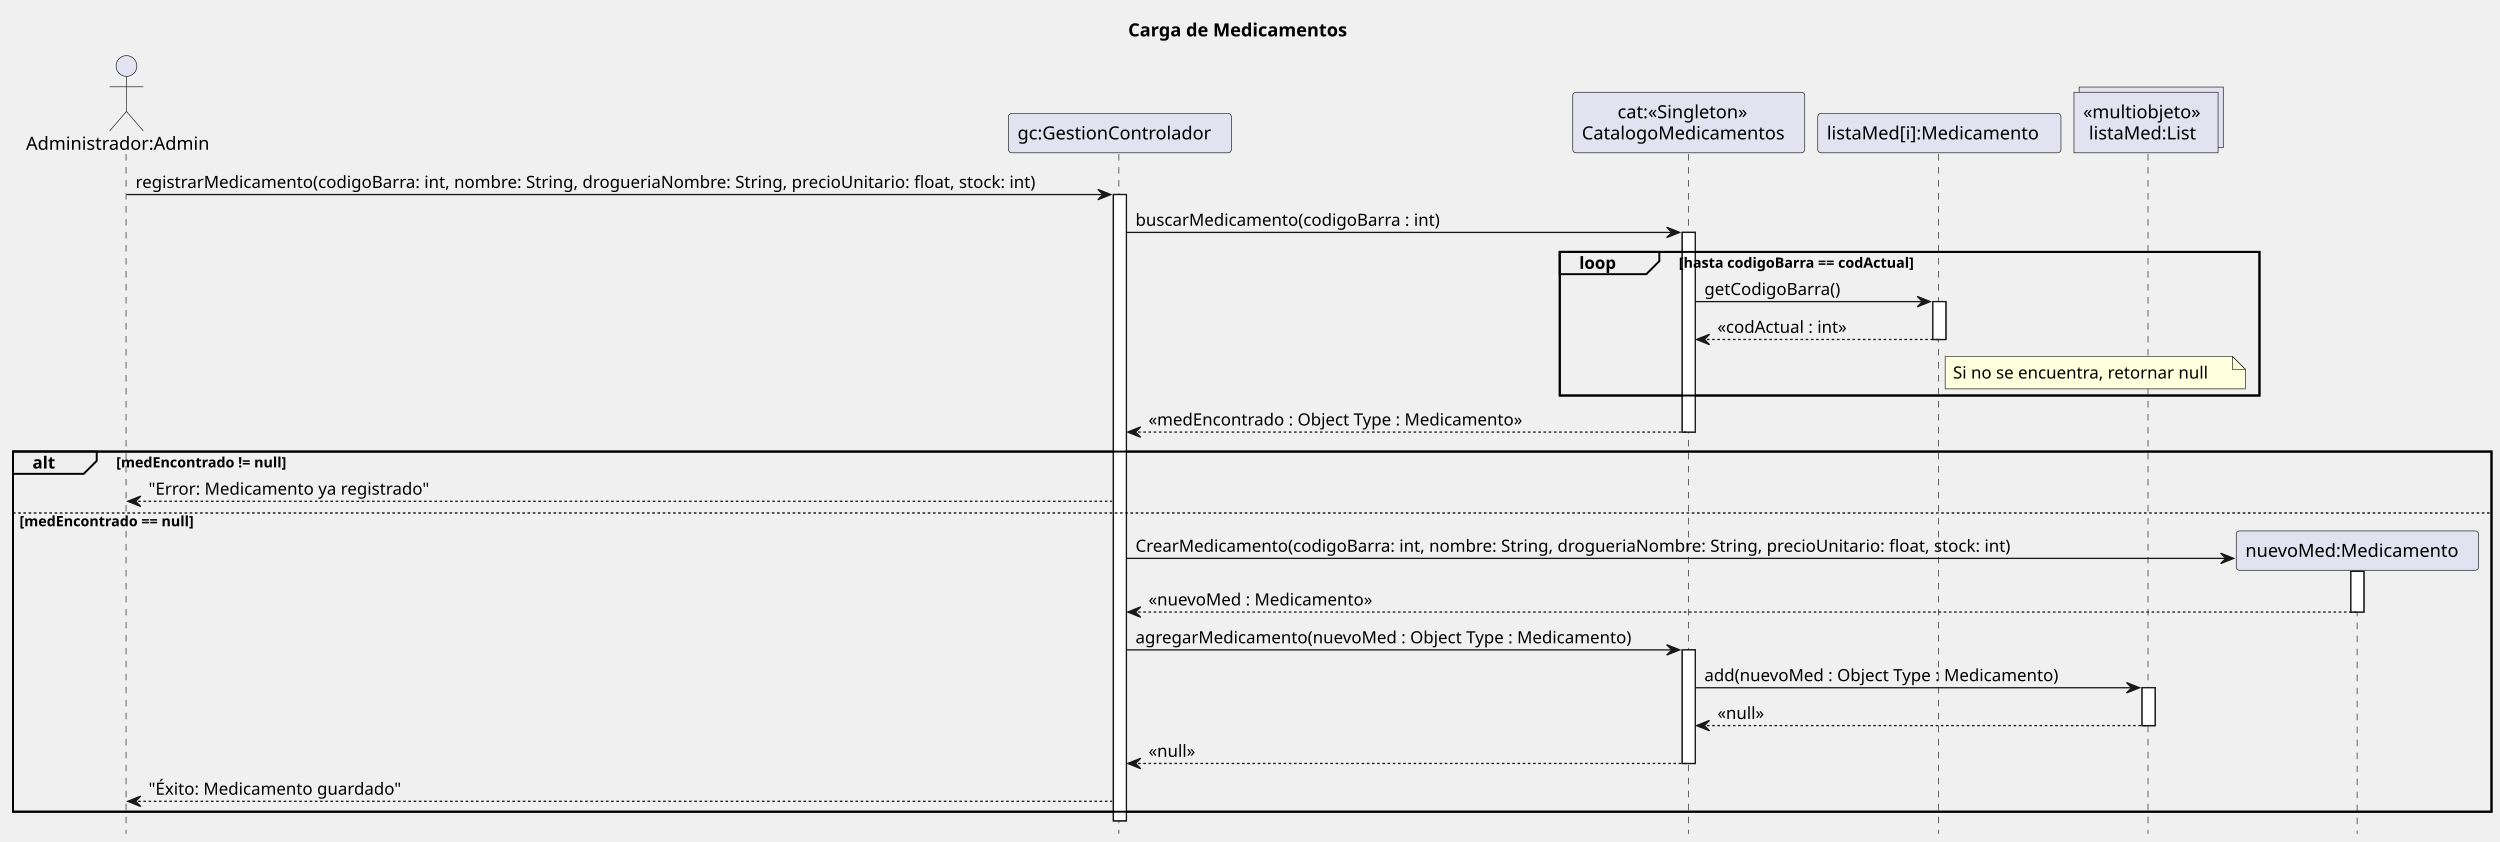
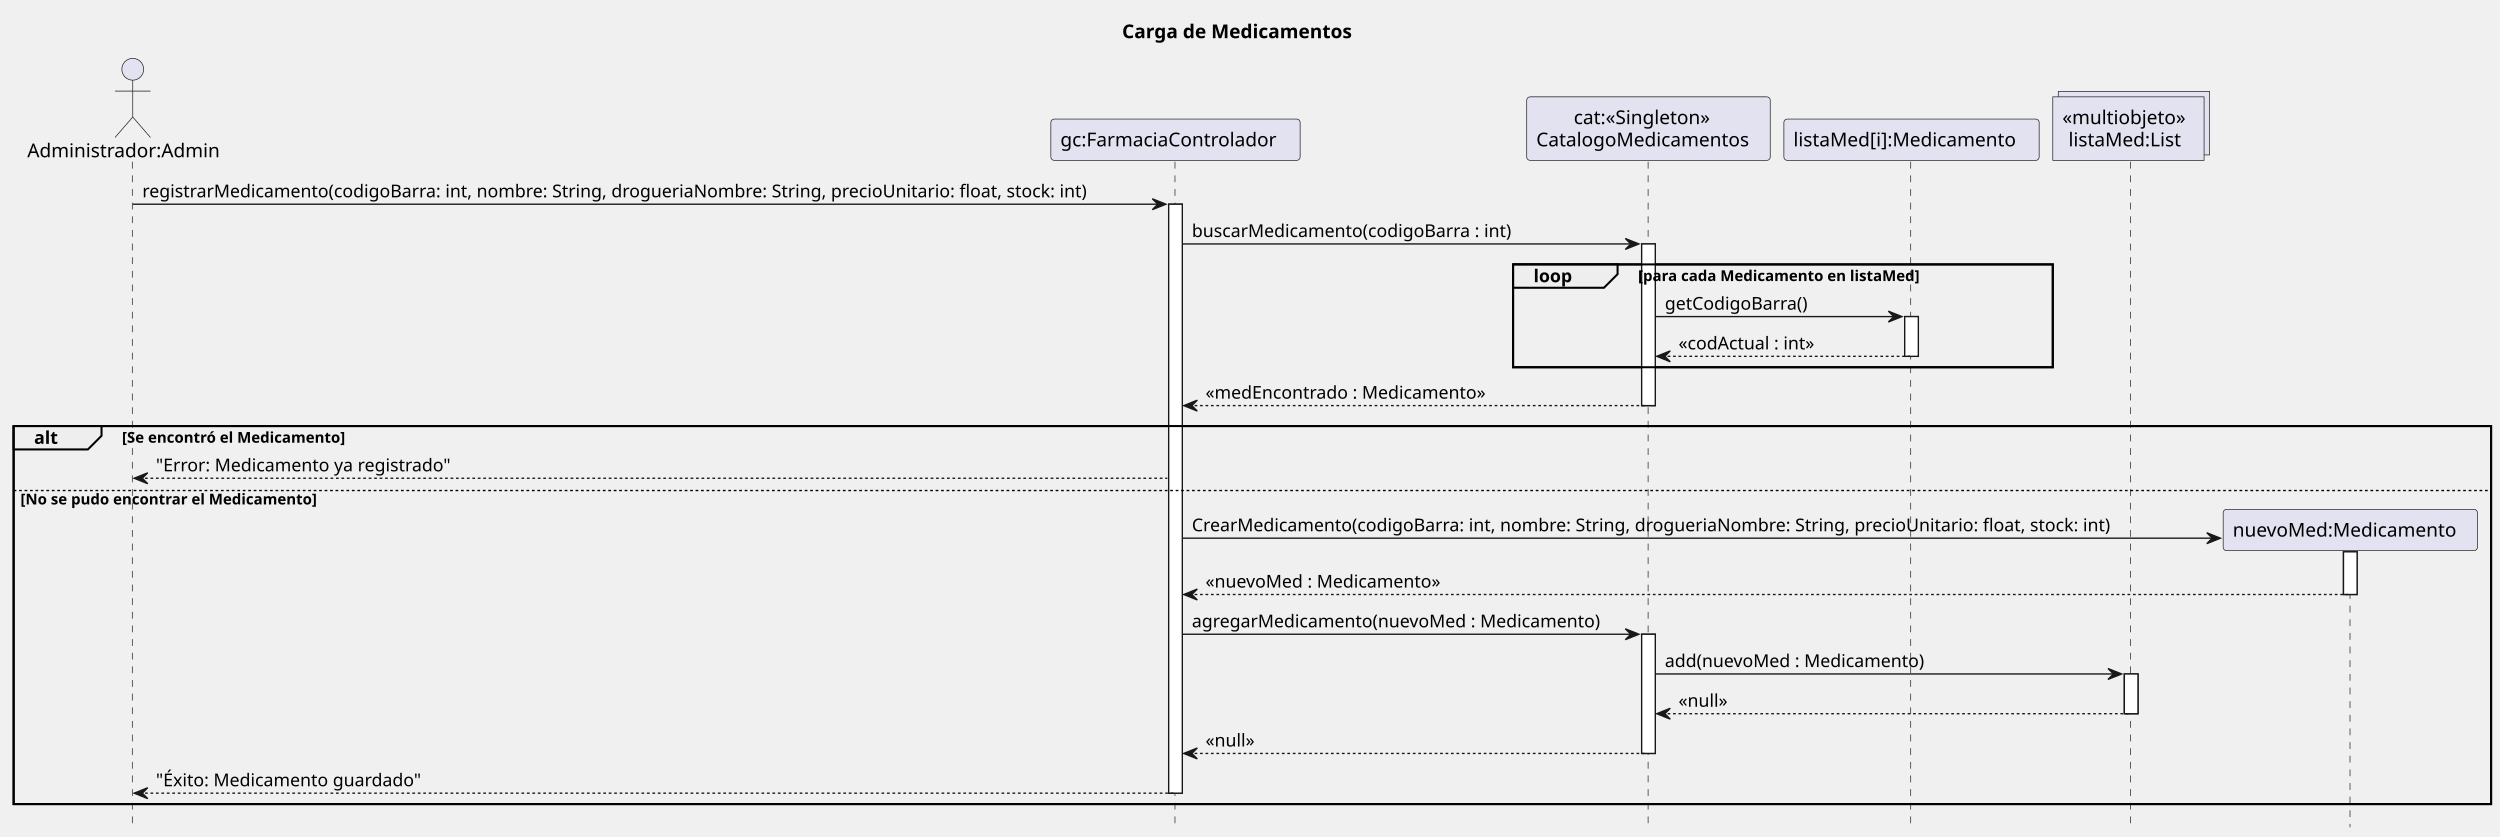
- <svg xmlns="http://www.w3.org/2000/svg" contentStyleType="text/css" data-diagram-type="SEQUENCE" height="648px" preserveAspectRatio="none" style="width:1924px;height:648px;background:#FFFFFF;" version="1.1" viewBox="0 0 1924 648" width="1924px" zoomAndPan="magnify">
+ <svg xmlns="http://www.w3.org/2000/svg" contentStyleType="text/css" data-diagram-type="SEQUENCE" height="613px" preserveAspectRatio="none" style="width:1833px;height:613px;background:#FFFFFF;" version="1.1" viewBox="0 0 1833 613" width="1833px" zoomAndPan="magnify">
  <defs />
  <g>
-     <text fill="#000000" font-family="sans-serif" font-size="14" font-weight="bold" lengthAdjust="spacing" textLength="190.046" x="868.207" y="27.995">Carga de Medicamentos</text>
+     <text fill="#000000" font-family="sans-serif" font-size="14" font-weight="bold" lengthAdjust="spacing" textLength="190.046" x="822.707" y="27.995">Carga de Medicamentos</text>
    <g>
-       <rect fill="#FFFFFF" height="481.961" style="stroke:#181818;stroke-width:1;" width="10" x="856.874" y="149.727" />
+       <rect fill="#FFFFFF" height="431.828" style="stroke:#181818;stroke-width:1;" width="10" x="856.874" y="149.727" />
    </g>
    <g>
-       <rect fill="#FFFFFF" height="153.664" style="stroke:#181818;stroke-width:1;" width="10" x="1294.663" y="178.859" />
+       <rect fill="#FFFFFF" height="118.531" style="stroke:#181818;stroke-width:1;" width="10" x="1203.663" y="178.859" />
    </g>
    <g>
-       <rect fill="#FFFFFF" height="87.398" style="stroke:#181818;stroke-width:1;" width="10" x="1294.663" y="500.156" />
+       <rect fill="#FFFFFF" height="87.398" style="stroke:#181818;stroke-width:1;" width="10" x="1203.663" y="465.023" />
    </g>
    <g>
-       <rect fill="#FFFFFF" height="29.133" style="stroke:#181818;stroke-width:1;" width="10" x="1487.524" y="232.125" />
+       <rect fill="#FFFFFF" height="29.133" style="stroke:#181818;stroke-width:1;" width="10" x="1396.524" y="232.125" />
    </g>
    <g>
-       <rect fill="#FFFFFF" height="29.133" style="stroke:#181818;stroke-width:1;" width="10" x="1648.571" y="529.289" />
+       <rect fill="#FFFFFF" height="29.133" style="stroke:#181818;stroke-width:1;" width="10" x="1557.571" y="494.156" />
    </g>
    <g>
-       <rect fill="#FFFFFF" height="31.297" style="stroke:#181818;stroke-width:1;" width="10" x="1809.246" y="439.727" />
+       <rect fill="#FFFFFF" height="31.297" style="stroke:#181818;stroke-width:1;" width="10" x="1718.246" y="404.594" />
    </g>
-     <rect fill="none" height="110.531" style="stroke:#000000;stroke-width:1.5;" width="538.493" x="1200.389" y="193.859" />
-     <rect fill="none" height="277.164" style="stroke:#000000;stroke-width:1.5;" width="1907.461" x="10" y="347.523" />
+     <rect fill="none" height="75.398" style="stroke:#000000;stroke-width:1.5;" width="395.723" x="1109.389" y="193.859" />
+     <rect fill="none" height="277.164" style="stroke:#000000;stroke-width:1.5;" width="1816.461" x="10" y="312.391" />
    <g class="participant-lifeline" data-entity-uid="part1" data-qualified-name="admin" id="part1-lifeline">
      <g>
-         <rect fill="#000000" fill-opacity="0" height="523.094" width="8" x="93.331" y="118.594" />
-         <line style="stroke:#181818;stroke-width:0.5;stroke-dasharray:5,5;" x1="97" x2="97" y1="118.594" y2="641.688" />
+         <rect fill="#000000" fill-opacity="0" height="487.961" width="8" x="93.331" y="118.594" />
+         <line style="stroke:#181818;stroke-width:0.5;stroke-dasharray:5,5;" x1="97" x2="97" y1="118.594" y2="606.555" />
      </g>
    </g>
    <g class="participant-lifeline" data-entity-uid="part2" data-qualified-name="ctrl" id="part2-lifeline">
      <g>
-         <rect fill="#000000" fill-opacity="0" height="523.094" width="8" x="857.874" y="118.594" />
-         <line style="stroke:#181818;stroke-width:0.5;stroke-dasharray:5,5;" x1="861.086" x2="861.086" y1="118.594" y2="641.688" />
+         <rect fill="#000000" fill-opacity="0" height="487.961" width="8" x="857.874" y="118.594" />
+         <line style="stroke:#181818;stroke-width:0.5;stroke-dasharray:5,5;" x1="861.487" x2="861.487" y1="118.594" y2="606.555" />
      </g>
    </g>
    <g class="participant-lifeline" data-entity-uid="part3" data-qualified-name="cat" id="part3-lifeline">
      <g>
-         <rect fill="#000000" fill-opacity="0" height="523.094" width="8" x="1295.663" y="118.594" />
-         <line style="stroke:#181818;stroke-width:0.5;stroke-dasharray:5,5;" x1="1299.389" x2="1299.389" y1="118.594" y2="641.688" />
+         <rect fill="#000000" fill-opacity="0" height="487.961" width="8" x="1204.663" y="118.594" />
+         <line style="stroke:#181818;stroke-width:0.5;stroke-dasharray:5,5;" x1="1208.389" x2="1208.389" y1="118.594" y2="606.555" />
      </g>
    </g>
    <g class="participant-lifeline" data-entity-uid="part4" data-qualified-name="med_actual" id="part4-lifeline">
      <g>
-         <rect fill="#000000" fill-opacity="0" height="523.094" width="8" x="1488.524" y="118.594" />
-         <line style="stroke:#181818;stroke-width:0.5;stroke-dasharray:5,5;" x1="1491.937" x2="1491.937" y1="118.594" y2="641.688" />
+         <rect fill="#000000" fill-opacity="0" height="487.961" width="8" x="1397.524" y="118.594" />
+         <line style="stroke:#181818;stroke-width:0.5;stroke-dasharray:5,5;" x1="1400.937" x2="1400.937" y1="118.594" y2="606.555" />
      </g>
    </g>
    <g class="participant-lifeline" data-entity-uid="part5" data-qualified-name="lista_med" id="part5-lifeline">
      <g>
-         <rect fill="#000000" fill-opacity="0" height="523.094" width="8" x="1649.571" y="118.594" />
-         <line style="stroke:#181818;stroke-width:0.5;stroke-dasharray:5,5;" x1="1653.111" x2="1653.111" y1="118.594" y2="641.688" />
+         <rect fill="#000000" fill-opacity="0" height="487.961" width="8" x="1558.571" y="118.594" />
+         <line style="stroke:#181818;stroke-width:0.5;stroke-dasharray:5,5;" x1="1562.111" x2="1562.111" y1="118.594" y2="606.555" />
      </g>
    </g>
    <g class="participant-lifeline" data-entity-uid="part6" data-qualified-name="nuevo_med" id="part6-lifeline">
      <g>
-         <rect fill="#000000" fill-opacity="0" height="202.445" width="8" x="1810.246" y="439.242" />
-         <line style="stroke:#181818;stroke-width:0.5;stroke-dasharray:5,5;" x1="1814.031" x2="1814.031" y1="439.242" y2="641.688" />
+         <rect fill="#000000" fill-opacity="0" height="202.445" width="8" x="1719.246" y="404.109" />
+         <line style="stroke:#181818;stroke-width:0.5;stroke-dasharray:5,5;" x1="1723.031" x2="1723.031" y1="404.109" y2="606.555" />
      </g>
    </g>
    <g class="participant participant-head" data-entity-uid="part1" data-qualified-name="admin" id="part1-head">
      <text fill="#000000" font-family="sans-serif" font-size="14" lengthAdjust="spacing" textLength="148.661" x="20" y="115.292">Administrador:Admin</text>
      <ellipse cx="97.331" cy="50.797" fill="#E2E2F0" rx="8" ry="8" style="stroke:#181818;stroke-width:0.5;" />
      <path d="M97.331,58.797 L97.331,85.797 M84.331,66.797 L110.331,66.797 M97.331,85.797 L84.331,100.797 M97.331,85.797 L110.331,100.797" fill="none" style="stroke:#181818;stroke-width:0.5;" />
    </g>
    <g class="participant participant-head" data-entity-uid="part2" data-qualified-name="ctrl" id="part2-head">
-       <rect fill="#E2E2F0" height="30.297" rx="2.5" ry="2.5" style="stroke:#181818;stroke-width:0.5;" width="171.575" x="776.086" y="87.297" />
-       <text fill="#000000" font-family="sans-serif" font-size="14" lengthAdjust="spacing" textLength="157.575" x="783.086" y="107.292">gc:GestionControlador</text>
+       <rect fill="#E2E2F0" height="30.297" rx="2.5" ry="2.5" style="stroke:#181818;stroke-width:0.5;" width="182.773" x="770.487" y="87.297" />
+       <text fill="#000000" font-family="sans-serif" font-size="14" lengthAdjust="spacing" textLength="168.773" x="777.487" y="107.292">gc:FarmaciaControlador</text>
    </g>
    <g class="participant participant-head" data-entity-uid="part3" data-qualified-name="cat" id="part3-head">
-       <rect fill="#E2E2F0" height="46.594" rx="2.5" ry="2.5" style="stroke:#181818;stroke-width:0.5;" width="178.548" x="1210.389" y="71" />
-       <text fill="#000000" font-family="sans-serif" font-size="14" lengthAdjust="spacing" textLength="109.58" x="1244.873" y="90.995">cat:«Singleton»</text>
-       <text fill="#000000" font-family="sans-serif" font-size="14" lengthAdjust="spacing" textLength="164.548" x="1217.389" y="107.292">CatalogoMedicamentos</text>
+       <rect fill="#E2E2F0" height="46.594" rx="2.5" ry="2.5" style="stroke:#181818;stroke-width:0.5;" width="178.548" x="1119.389" y="71" />
+       <text fill="#000000" font-family="sans-serif" font-size="14" lengthAdjust="spacing" textLength="109.58" x="1153.873" y="90.995">cat:«Singleton»</text>
+       <text fill="#000000" font-family="sans-serif" font-size="14" lengthAdjust="spacing" textLength="164.548" x="1126.389" y="107.292">CatalogoMedicamentos</text>
    </g>
    <g class="participant participant-head" data-entity-uid="part4" data-qualified-name="med_actual" id="part4-head">
-       <rect fill="#E2E2F0" height="30.297" rx="2.5" ry="2.5" style="stroke:#181818;stroke-width:0.5;" width="187.175" x="1398.937" y="87.297" />
-       <text fill="#000000" font-family="sans-serif" font-size="14" lengthAdjust="spacing" textLength="173.175" x="1405.937" y="107.292">listaMed[i]:Medicamento</text>
+       <rect fill="#E2E2F0" height="30.297" rx="2.5" ry="2.5" style="stroke:#181818;stroke-width:0.5;" width="187.175" x="1307.937" y="87.297" />
+       <text fill="#000000" font-family="sans-serif" font-size="14" lengthAdjust="spacing" textLength="173.175" x="1314.937" y="107.292">listaMed[i]:Medicamento</text>
    </g>
    <g class="participant participant-head" data-entity-uid="part5" data-qualified-name="lista_med" id="part5-head">
-       <rect fill="#E2E2F0" height="46.594" style="stroke:#181818;stroke-width:0.5;" width="110.92" x="1600.111" y="67" />
-       <rect fill="#E2E2F0" height="46.594" style="stroke:#181818;stroke-width:0.5;" width="110.92" x="1596.111" y="71" />
-       <text fill="#000000" font-family="sans-serif" font-size="14" lengthAdjust="spacing" textLength="96.92" x="1603.111" y="90.995">«multiobjeto»</text>
-       <text fill="#000000" font-family="sans-serif" font-size="14" lengthAdjust="spacing" textLength="87.91" x="1607.616" y="107.292">listaMed:List</text>
+       <rect fill="#E2E2F0" height="46.594" style="stroke:#181818;stroke-width:0.5;" width="110.92" x="1509.111" y="67" />
+       <rect fill="#E2E2F0" height="46.594" style="stroke:#181818;stroke-width:0.5;" width="110.92" x="1505.111" y="71" />
+       <text fill="#000000" font-family="sans-serif" font-size="14" lengthAdjust="spacing" textLength="96.92" x="1512.111" y="90.995">«multiobjeto»</text>
+       <text fill="#000000" font-family="sans-serif" font-size="14" lengthAdjust="spacing" textLength="87.91" x="1516.616" y="107.292">listaMed:List</text>
    </g>
    <g>
-       <rect fill="#FFFFFF" height="481.961" style="stroke:#181818;stroke-width:1;" width="10" x="856.874" y="149.727" />
+       <rect fill="#FFFFFF" height="431.828" style="stroke:#181818;stroke-width:1;" width="10" x="856.874" y="149.727" />
    </g>
    <g>
-       <rect fill="#FFFFFF" height="153.664" style="stroke:#181818;stroke-width:1;" width="10" x="1294.663" y="178.859" />
+       <rect fill="#FFFFFF" height="118.531" style="stroke:#181818;stroke-width:1;" width="10" x="1203.663" y="178.859" />
    </g>
    <g>
-       <rect fill="#FFFFFF" height="87.398" style="stroke:#181818;stroke-width:1;" width="10" x="1294.663" y="500.156" />
+       <rect fill="#FFFFFF" height="87.398" style="stroke:#181818;stroke-width:1;" width="10" x="1203.663" y="465.023" />
    </g>
    <g>
-       <rect fill="#FFFFFF" height="29.133" style="stroke:#181818;stroke-width:1;" width="10" x="1487.524" y="232.125" />
+       <rect fill="#FFFFFF" height="29.133" style="stroke:#181818;stroke-width:1;" width="10" x="1396.524" y="232.125" />
    </g>
    <g>
-       <rect fill="#FFFFFF" height="29.133" style="stroke:#181818;stroke-width:1;" width="10" x="1648.571" y="529.289" />
+       <rect fill="#FFFFFF" height="29.133" style="stroke:#181818;stroke-width:1;" width="10" x="1557.571" y="494.156" />
    </g>
    <g>
-       <rect fill="#FFFFFF" height="31.297" style="stroke:#181818;stroke-width:1;" width="10" x="1809.246" y="439.727" />
+       <rect fill="#FFFFFF" height="31.297" style="stroke:#181818;stroke-width:1;" width="10" x="1718.246" y="404.594" />
    </g>
    <g class="message" data-entity-1="part1" data-entity-2="part2" id="msg1">
      <polygon fill="#181818" points="844.874,145.727,854.874,149.727,844.874,153.727,848.874,149.727" style="stroke:#181818;stroke-width:1;" />
      <line style="stroke:#181818;stroke-width:1;" x1="97.331" x2="850.874" y1="149.727" y2="149.727" />
      <text fill="#000000" font-family="sans-serif" font-size="13" lengthAdjust="spacing" textLength="740.543" x="104.331" y="144.661">registrarMedicamento(codigoBarra: int, nombre: String, drogueriaNombre: String, precioUnitario: float, stock: int)</text>
    </g>
    <g class="message" data-entity-1="part2" data-entity-2="part3" id="msg2">
-       <polygon fill="#181818" points="1282.663,174.859,1292.663,178.859,1282.663,182.859,1286.663,178.859" style="stroke:#181818;stroke-width:1;" />
-       <line style="stroke:#181818;stroke-width:1;" x1="866.874" x2="1288.663" y1="178.859" y2="178.859" />
+       <polygon fill="#181818" points="1191.663,174.859,1201.663,178.859,1191.663,182.859,1195.663,178.859" style="stroke:#181818;stroke-width:1;" />
+       <line style="stroke:#181818;stroke-width:1;" x1="866.874" x2="1197.663" y1="178.859" y2="178.859" />
      <text fill="#000000" font-family="sans-serif" font-size="13" lengthAdjust="spacing" textLength="250.314" x="873.874" y="173.793">buscarMedicamento(codigoBarra : int)</text>
    </g>
-     <path d="M1200.389,193.859 L1277.013,193.859 L1277.013,200.992 L1267.013,210.992 L1200.389,210.992 L1200.389,193.859" fill="#EEEEEE" style="stroke:#000000;stroke-width:1.5;" />
-     <rect fill="none" height="110.531" style="stroke:#000000;stroke-width:1.5;" width="538.493" x="1200.389" y="193.859" />
-     <text fill="#000000" font-family="sans-serif" font-size="13" font-weight="bold" lengthAdjust="spacing" textLength="31.624" x="1215.389" y="206.926">loop</text>
-     <text fill="#000000" font-family="sans-serif" font-size="11" font-weight="bold" lengthAdjust="spacing" textLength="210.96" x="1292.013" y="206.07">[hasta codigoBarra == codActual]</text>
+     <path d="M1109.389,193.859 L1186.013,193.859 L1186.013,200.992 L1176.013,210.992 L1109.389,210.992 L1109.389,193.859" fill="#EEEEEE" style="stroke:#000000;stroke-width:1.5;" />
+     <rect fill="none" height="75.398" style="stroke:#000000;stroke-width:1.5;" width="395.723" x="1109.389" y="193.859" />
+     <text fill="#000000" font-family="sans-serif" font-size="13" font-weight="bold" lengthAdjust="spacing" textLength="31.624" x="1124.389" y="206.926">loop</text>
+     <text fill="#000000" font-family="sans-serif" font-size="11" font-weight="bold" lengthAdjust="spacing" textLength="234.663" x="1201.013" y="206.07">[para cada Medicamento en listaMed]</text>
    <g class="message" data-entity-1="part3" data-entity-2="part4" id="msg3">
-       <polygon fill="#181818" points="1475.524,228.125,1485.524,232.125,1475.524,236.125,1479.524,232.125" style="stroke:#181818;stroke-width:1;" />
-       <line style="stroke:#181818;stroke-width:1;" x1="1304.663" x2="1481.524" y1="232.125" y2="232.125" />
-       <text fill="#000000" font-family="sans-serif" font-size="13" lengthAdjust="spacing" textLength="112.131" x="1311.663" y="227.059">getCodigoBarra()</text>
+       <polygon fill="#181818" points="1384.524,228.125,1394.524,232.125,1384.524,236.125,1388.524,232.125" style="stroke:#181818;stroke-width:1;" />
+       <line style="stroke:#181818;stroke-width:1;" x1="1213.663" x2="1390.524" y1="232.125" y2="232.125" />
+       <text fill="#000000" font-family="sans-serif" font-size="13" lengthAdjust="spacing" textLength="112.131" x="1220.663" y="227.059">getCodigoBarra()</text>
    </g>
    <g class="message" data-entity-1="part4" data-entity-2="part3" id="msg4">
-       <polygon fill="#181818" points="1315.663,257.258,1305.663,261.258,1315.663,265.258,1311.663,261.258" style="stroke:#181818;stroke-width:1;" />
-       <line style="stroke:#181818;stroke-width:1;stroke-dasharray:2,2;" x1="1309.663" x2="1491.524" y1="261.258" y2="261.258" />
-       <text fill="#000000" font-family="sans-serif" font-size="13" lengthAdjust="spacing" textLength="109.808" x="1321.663" y="256.192">«codActual : int»</text>
+       <polygon fill="#181818" points="1224.663,257.258,1214.663,261.258,1224.663,265.258,1220.663,261.258" style="stroke:#181818;stroke-width:1;" />
+       <line style="stroke:#181818;stroke-width:1;stroke-dasharray:2,2;" x1="1218.663" x2="1400.524" y1="261.258" y2="261.258" />
+       <text fill="#000000" font-family="sans-serif" font-size="13" lengthAdjust="spacing" textLength="109.808" x="1230.663" y="256.192">«codActual : int»</text>
    </g>
-     <path d="M1497,274.258 L1497,299.258 L1728,299.258 L1728,284.258 L1718,274.258 L1497,274.258" fill="#FEFFDD" style="stroke:#181818;stroke-width:0.5;" />
-     <path d="M1718,274.258 L1718,284.258 L1728,284.258 L1718,274.258" fill="#FEFFDD" style="stroke:#181818;stroke-width:0.5;" />
-     <text fill="#000000" font-family="sans-serif" font-size="13" lengthAdjust="spacing" textLength="210.882" x="1503" y="291.325">Si no se encuentra, retornar null</text>
    <g class="message" data-entity-1="part3" data-entity-2="part2" id="msg5">
-       <polygon fill="#181818" points="877.874,328.523,867.874,332.523,877.874,336.523,873.874,332.523" style="stroke:#181818;stroke-width:1;" />
-       <line style="stroke:#181818;stroke-width:1;stroke-dasharray:2,2;" x1="871.874" x2="1298.663" y1="332.523" y2="332.523" />
-       <text fill="#000000" font-family="sans-serif" font-size="13" lengthAdjust="spacing" textLength="311.016" x="883.874" y="327.457">«medEncontrado : Object Type : Medicamento»</text>
+       <polygon fill="#181818" points="877.874,293.391,867.874,297.391,877.874,301.391,873.874,297.391" style="stroke:#181818;stroke-width:1;" />
+       <line style="stroke:#181818;stroke-width:1;stroke-dasharray:2,2;" x1="871.874" x2="1207.663" y1="297.391" y2="297.391" />
+       <text fill="#000000" font-family="sans-serif" font-size="13" lengthAdjust="spacing" textLength="220.016" x="883.874" y="292.325">«medEncontrado : Medicamento»</text>
    </g>
-     <path d="M10,347.523 L74.443,347.523 L74.443,354.656 L64.443,364.656 L10,364.656 L10,347.523" fill="#EEEEEE" style="stroke:#000000;stroke-width:1.5;" />
-     <rect fill="none" height="277.164" style="stroke:#000000;stroke-width:1.5;" width="1907.461" x="10" y="347.523" />
-     <text fill="#000000" font-family="sans-serif" font-size="13" font-weight="bold" lengthAdjust="spacing" textLength="19.443" x="25" y="360.59">alt</text>
-     <text fill="#000000" font-family="sans-serif" font-size="11" font-weight="bold" lengthAdjust="spacing" textLength="152.738" x="89.443" y="359.734">[medEncontrado != null]</text>
+     <path d="M10,312.391 L74.443,312.391 L74.443,319.523 L64.443,329.523 L10,329.523 L10,312.391" fill="#EEEEEE" style="stroke:#000000;stroke-width:1.5;" />
+     <rect fill="none" height="277.164" style="stroke:#000000;stroke-width:1.5;" width="1816.461" x="10" y="312.391" />
+     <text fill="#000000" font-family="sans-serif" font-size="13" font-weight="bold" lengthAdjust="spacing" textLength="19.443" x="25" y="325.457">alt</text>
+     <text fill="#000000" font-family="sans-serif" font-size="11" font-weight="bold" lengthAdjust="spacing" textLength="187.161" x="89.443" y="324.601">[Se encontró el Medicamento]</text>
    <g class="message" data-entity-1="part2" data-entity-2="part1" id="msg6">
-       <polygon fill="#181818" points="108.331,381.789,98.331,385.789,108.331,389.789,104.331,385.789" style="stroke:#181818;stroke-width:1;" />
-       <line style="stroke:#181818;stroke-width:1;stroke-dasharray:2,2;" x1="102.331" x2="855.874" y1="385.789" y2="385.789" />
-       <text fill="#000000" font-family="sans-serif" font-size="13" lengthAdjust="spacing" textLength="231.334" x="114.331" y="380.723">"Error: Medicamento ya registrado"</text>
+       <polygon fill="#181818" points="108.331,346.656,98.331,350.656,108.331,354.656,104.331,350.656" style="stroke:#181818;stroke-width:1;" />
+       <line style="stroke:#181818;stroke-width:1;stroke-dasharray:2,2;" x1="102.331" x2="855.874" y1="350.656" y2="350.656" />
+       <text fill="#000000" font-family="sans-serif" font-size="13" lengthAdjust="spacing" textLength="231.334" x="114.331" y="345.59">"Error: Medicamento ya registrado"</text>
    </g>
-     <line style="stroke:#000000;stroke-width:1;stroke-dasharray:2,2;" x1="10" x2="1917.461" y1="394.789" y2="394.789" />
-     <text fill="#000000" font-family="sans-serif" font-size="11" font-weight="bold" lengthAdjust="spacing" textLength="156.938" x="15" y="405">[medEncontrado == null]</text>
+     <line style="stroke:#000000;stroke-width:1;stroke-dasharray:2,2;" x1="10" x2="1826.461" y1="359.656" y2="359.656" />
+     <text fill="#000000" font-family="sans-serif" font-size="11" font-weight="bold" lengthAdjust="spacing" textLength="246.635" x="15" y="369.867">[No se pudo encontrar el Medicamento]</text>
    <g class="message" data-entity-1="part2" data-entity-2="part6" id="msg7">
-       <polygon fill="#181818" points="1709.031,425.727,1719.031,429.727,1709.031,433.727,1713.031,429.727" style="stroke:#181818;stroke-width:1;" />
-       <line style="stroke:#181818;stroke-width:1;" x1="866.874" x2="1715.031" y1="429.727" y2="429.727" />
-       <text fill="#000000" font-family="sans-serif" font-size="13" lengthAdjust="spacing" textLength="720.542" x="873.874" y="424.661">CrearMedicamento(codigoBarra: int, nombre: String, drogueriaNombre: String, precioUnitario: float, stock: int)</text>
+       <polygon fill="#181818" points="1618.031,390.594,1628.031,394.594,1618.031,398.594,1622.031,394.594" style="stroke:#181818;stroke-width:1;" />
+       <line style="stroke:#181818;stroke-width:1;" x1="866.874" x2="1624.031" y1="394.594" y2="394.594" />
+       <text fill="#000000" font-family="sans-serif" font-size="13" lengthAdjust="spacing" textLength="720.542" x="873.874" y="389.528">CrearMedicamento(codigoBarra: int, nombre: String, drogueriaNombre: String, precioUnitario: float, stock: int)</text>
    </g>
-     <rect fill="#E2E2F0" height="30.297" rx="2.5" ry="2.5" style="stroke:#181818;stroke-width:0.5;" width="186.43" x="1721.031" y="408.594" />
-     <text fill="#000000" font-family="sans-serif" font-size="14" lengthAdjust="spacing" textLength="172.43" x="1728.031" y="428.589">nuevoMed:Medicamento</text>
+     <rect fill="#E2E2F0" height="30.297" rx="2.5" ry="2.5" style="stroke:#181818;stroke-width:0.5;" width="186.43" x="1630.031" y="373.461" />
+     <text fill="#000000" font-family="sans-serif" font-size="14" lengthAdjust="spacing" textLength="172.43" x="1637.031" y="393.456">nuevoMed:Medicamento</text>
    <g class="message" data-entity-1="part6" data-entity-2="part2" id="msg9">
-       <polygon fill="#181818" points="877.874,467.023,867.874,471.023,877.874,475.023,873.874,471.023" style="stroke:#181818;stroke-width:1;" />
-       <line style="stroke:#181818;stroke-width:1;stroke-dasharray:2,2;" x1="871.874" x2="1813.246" y1="471.023" y2="471.023" />
-       <text fill="#000000" font-family="sans-serif" font-size="13" lengthAdjust="spacing" textLength="184.285" x="883.874" y="465.957">«nuevoMed : Medicamento»</text>
+       <polygon fill="#181818" points="877.874,431.891,867.874,435.891,877.874,439.891,873.874,435.891" style="stroke:#181818;stroke-width:1;" />
+       <line style="stroke:#181818;stroke-width:1;stroke-dasharray:2,2;" x1="871.874" x2="1722.246" y1="435.891" y2="435.891" />
+       <text fill="#000000" font-family="sans-serif" font-size="13" lengthAdjust="spacing" textLength="184.285" x="883.874" y="430.825">«nuevoMed : Medicamento»</text>
    </g>
    <g class="message" data-entity-1="part2" data-entity-2="part3" id="msg10">
-       <polygon fill="#181818" points="1282.663,496.156,1292.663,500.156,1282.663,504.156,1286.663,500.156" style="stroke:#181818;stroke-width:1;" />
-       <line style="stroke:#181818;stroke-width:1;" x1="866.874" x2="1288.663" y1="500.156" y2="500.156" />
-       <text fill="#000000" font-family="sans-serif" font-size="13" lengthAdjust="spacing" textLength="408.789" x="873.874" y="495.09">agregarMedicamento(nuevoMed : Object Type : Medicamento)</text>
+       <polygon fill="#181818" points="1191.663,461.023,1201.663,465.023,1191.663,469.023,1195.663,465.023" style="stroke:#181818;stroke-width:1;" />
+       <line style="stroke:#181818;stroke-width:1;" x1="866.874" x2="1197.663" y1="465.023" y2="465.023" />
+       <text fill="#000000" font-family="sans-serif" font-size="13" lengthAdjust="spacing" textLength="317.789" x="873.874" y="459.957">agregarMedicamento(nuevoMed : Medicamento)</text>
    </g>
    <g class="message" data-entity-1="part3" data-entity-2="part5" id="msg11">
-       <polygon fill="#181818" points="1636.571,525.289,1646.571,529.289,1636.571,533.289,1640.571,529.289" style="stroke:#181818;stroke-width:1;" />
-       <line style="stroke:#181818;stroke-width:1;" x1="1304.663" x2="1642.571" y1="529.289" y2="529.289" />
-       <text fill="#000000" font-family="sans-serif" font-size="13" lengthAdjust="spacing" textLength="293.992" x="1311.663" y="524.223">add(nuevoMed : Object Type : Medicamento)</text>
+       <polygon fill="#181818" points="1545.571,490.156,1555.571,494.156,1545.571,498.156,1549.571,494.156" style="stroke:#181818;stroke-width:1;" />
+       <line style="stroke:#181818;stroke-width:1;" x1="1213.663" x2="1551.571" y1="494.156" y2="494.156" />
+       <text fill="#000000" font-family="sans-serif" font-size="13" lengthAdjust="spacing" textLength="202.992" x="1220.663" y="489.09">add(nuevoMed : Medicamento)</text>
    </g>
    <g class="message" data-entity-1="part5" data-entity-2="part3" id="msg12">
-       <polygon fill="#181818" points="1315.663,554.422,1305.663,558.422,1315.663,562.422,1311.663,558.422" style="stroke:#181818;stroke-width:1;" />
-       <line style="stroke:#181818;stroke-width:1;stroke-dasharray:2,2;" x1="1309.663" x2="1652.571" y1="558.422" y2="558.422" />
-       <text fill="#000000" font-family="sans-serif" font-size="13" lengthAdjust="spacing" textLength="39.609" x="1321.663" y="553.356">«null»</text>
+       <polygon fill="#181818" points="1224.663,519.289,1214.663,523.289,1224.663,527.289,1220.663,523.289" style="stroke:#181818;stroke-width:1;" />
+       <line style="stroke:#181818;stroke-width:1;stroke-dasharray:2,2;" x1="1218.663" x2="1561.571" y1="523.289" y2="523.289" />
+       <text fill="#000000" font-family="sans-serif" font-size="13" lengthAdjust="spacing" textLength="39.609" x="1230.663" y="518.223">«null»</text>
    </g>
    <g class="message" data-entity-1="part3" data-entity-2="part2" id="msg13">
-       <polygon fill="#181818" points="877.874,583.555,867.874,587.555,877.874,591.555,873.874,587.555" style="stroke:#181818;stroke-width:1;" />
-       <line style="stroke:#181818;stroke-width:1;stroke-dasharray:2,2;" x1="871.874" x2="1298.663" y1="587.555" y2="587.555" />
-       <text fill="#000000" font-family="sans-serif" font-size="13" lengthAdjust="spacing" textLength="39.609" x="883.874" y="582.489">«null»</text>
+       <polygon fill="#181818" points="877.874,548.422,867.874,552.422,877.874,556.422,873.874,552.422" style="stroke:#181818;stroke-width:1;" />
+       <line style="stroke:#181818;stroke-width:1;stroke-dasharray:2,2;" x1="871.874" x2="1207.663" y1="552.422" y2="552.422" />
+       <text fill="#000000" font-family="sans-serif" font-size="13" lengthAdjust="spacing" textLength="39.609" x="883.874" y="547.356">«null»</text>
    </g>
    <g class="message" data-entity-1="part2" data-entity-2="part1" id="msg14">
-       <polygon fill="#181818" points="108.331,612.688,98.331,616.688,108.331,620.688,104.331,616.688" style="stroke:#181818;stroke-width:1;" />
-       <line style="stroke:#181818;stroke-width:1;stroke-dasharray:2,2;" x1="102.331" x2="855.874" y1="616.688" y2="616.688" />
-       <text fill="#000000" font-family="sans-serif" font-size="13" lengthAdjust="spacing" textLength="207.543" x="114.331" y="611.622">"Éxito: Medicamento guardado"</text>
+       <polygon fill="#181818" points="108.331,577.555,98.331,581.555,108.331,585.555,104.331,581.555" style="stroke:#181818;stroke-width:1;" />
+       <line style="stroke:#181818;stroke-width:1;stroke-dasharray:2,2;" x1="102.331" x2="860.874" y1="581.555" y2="581.555" />
+       <text fill="#000000" font-family="sans-serif" font-size="13" lengthAdjust="spacing" textLength="207.543" x="114.331" y="576.489">"Éxito: Medicamento guardado"</text>
    </g>
  </g>
</svg>
